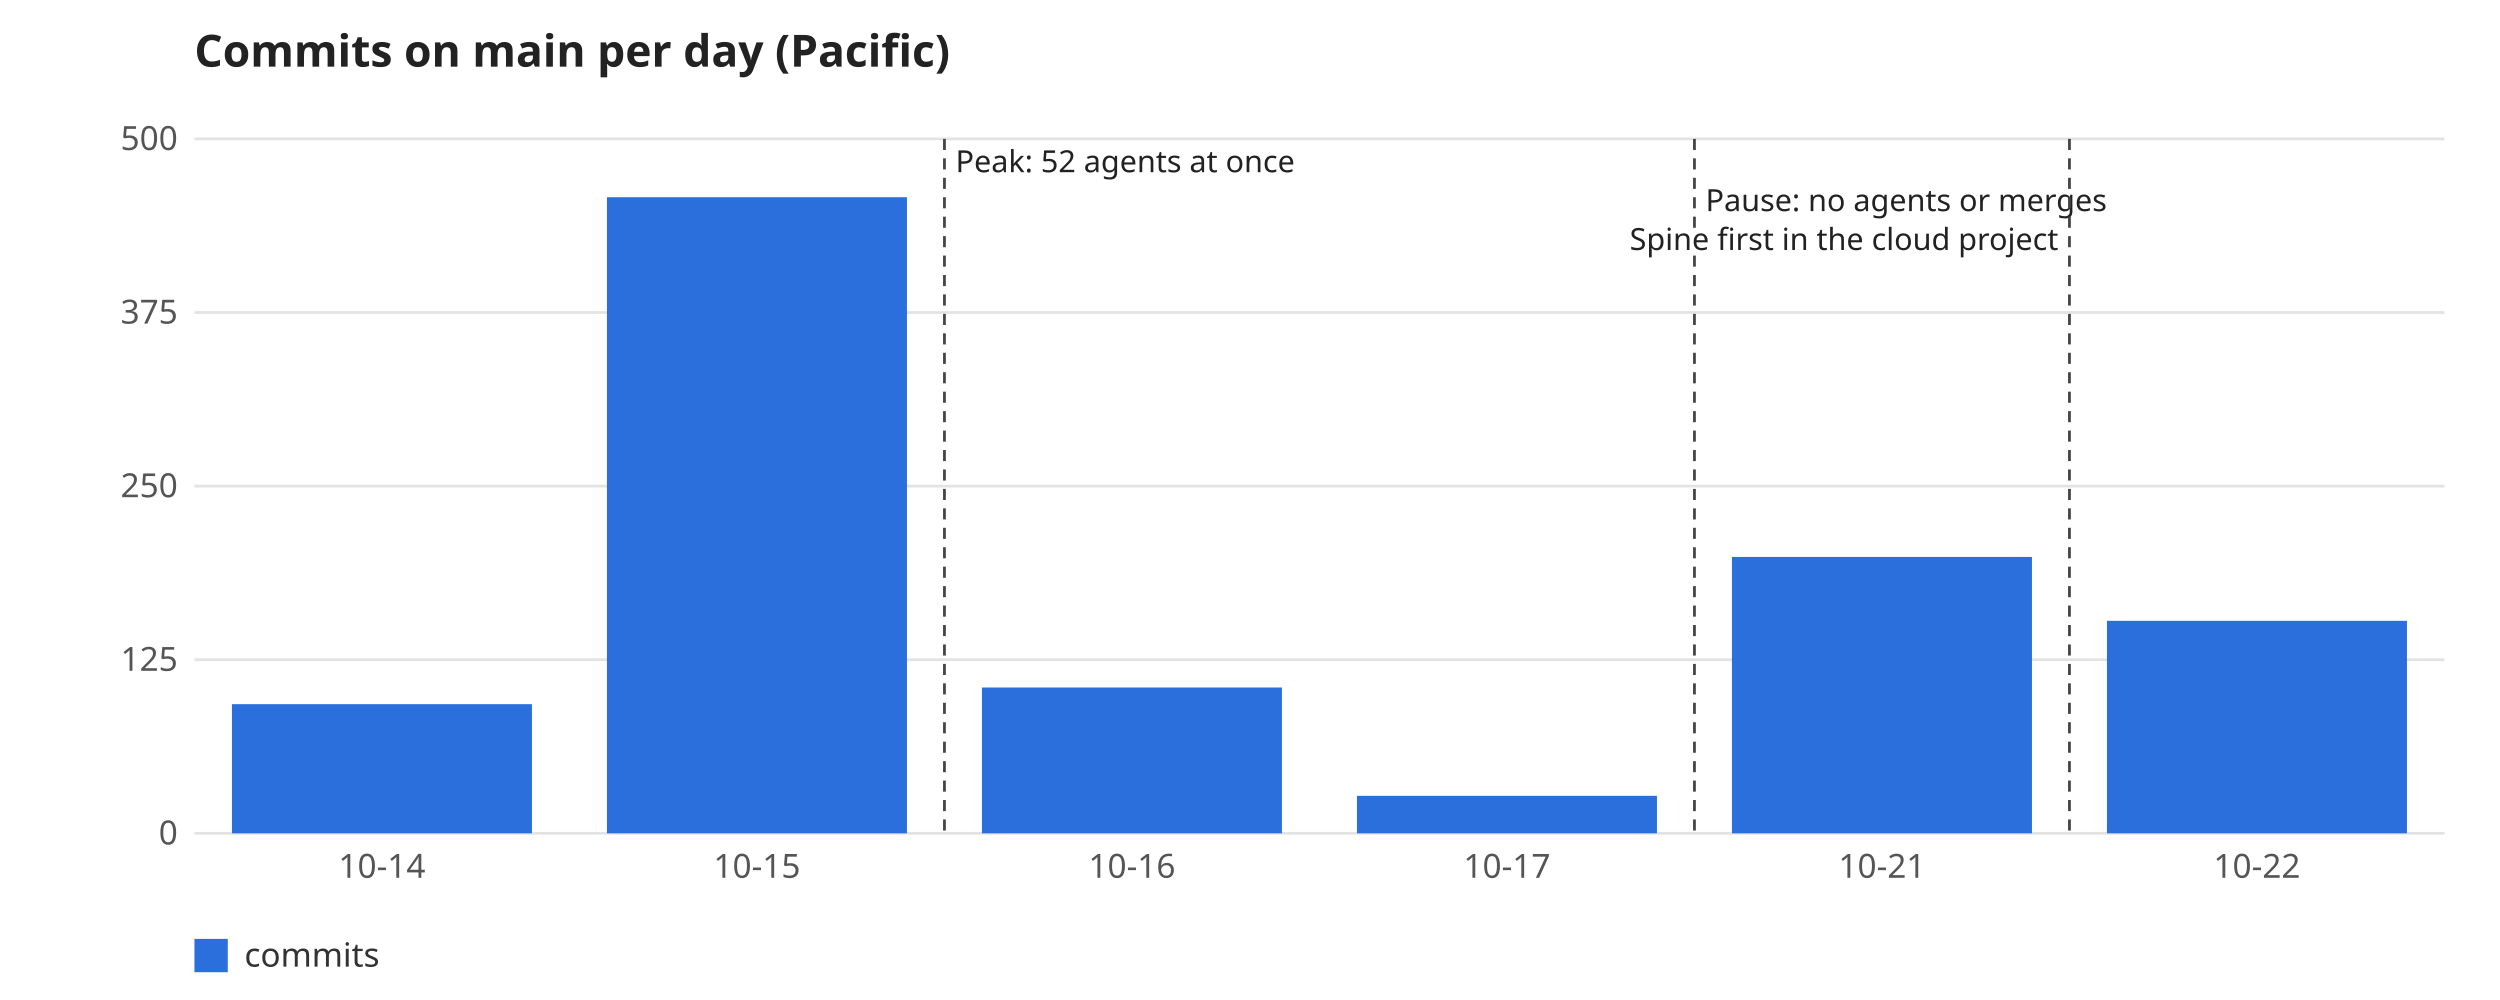
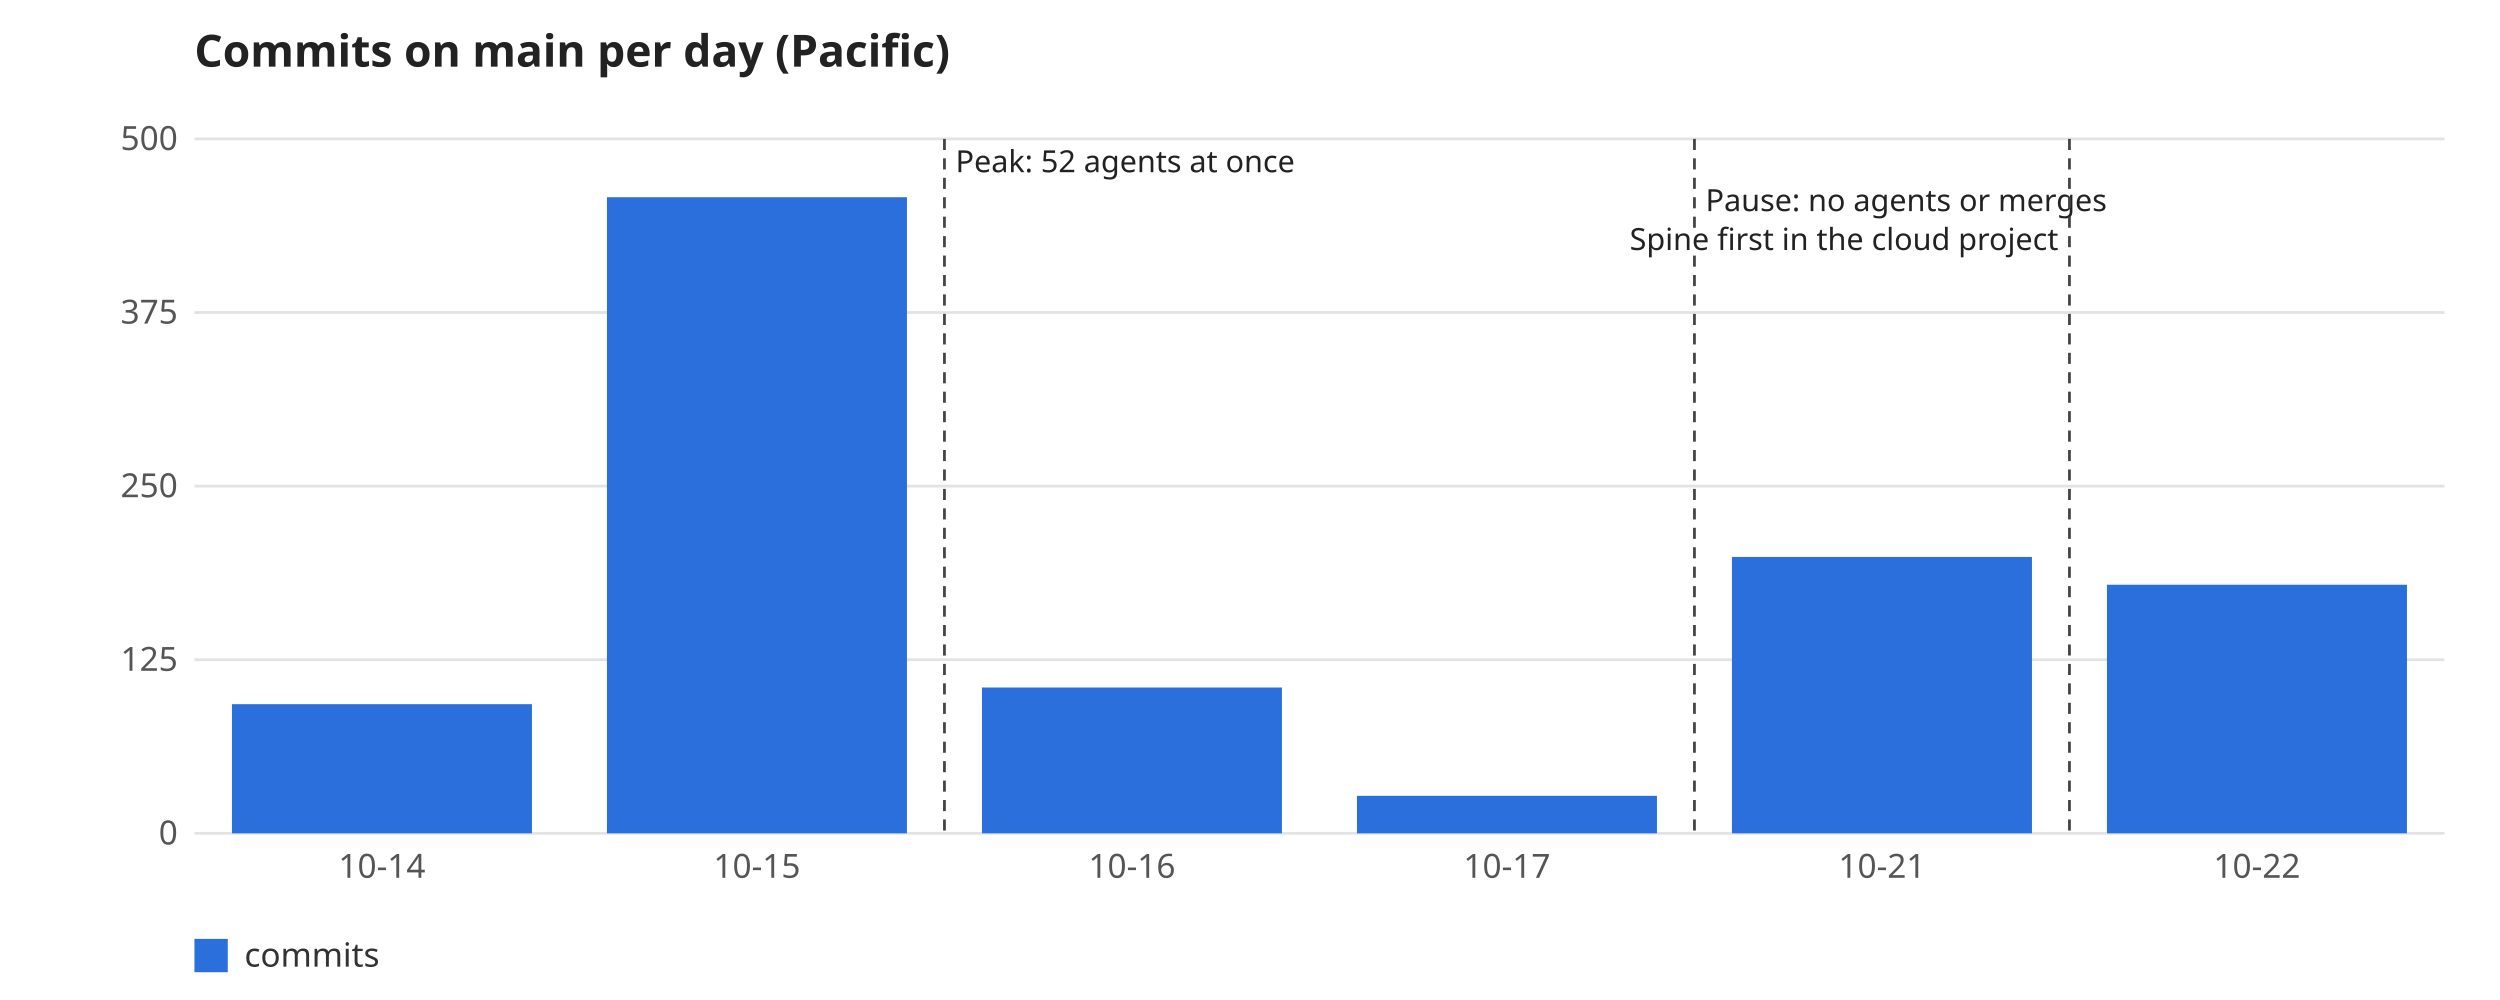
<svg xmlns="http://www.w3.org/2000/svg" viewBox="0 0 900 360" width="900" height="360" font-family="sans-serif" font-size="12">
  <rect width="900" height="360" fill="#fff" />
  <text x="70" y="24" font-size="16" font-weight="bold" fill="#222">Commits on main per day (Pacific)</text>
  <line x1="70" x2="880" y1="300.0" y2="300.0" stroke="#e3e3e3" />
  <text x="64" y="304.0" text-anchor="end" fill="#555">0</text>
  <line x1="70" x2="880" y1="237.5" y2="237.5" stroke="#e3e3e3" />
  <text x="64" y="241.5" text-anchor="end" fill="#555">125</text>
  <line x1="70" x2="880" y1="175.0" y2="175.0" stroke="#e3e3e3" />
  <text x="64" y="179.0" text-anchor="end" fill="#555">250</text>
  <line x1="70" x2="880" y1="112.5" y2="112.5" stroke="#e3e3e3" />
  <text x="64" y="116.5" text-anchor="end" fill="#555">375</text>
  <line x1="70" x2="880" y1="50.0" y2="50.0" stroke="#e3e3e3" />
  <text x="64" y="54.0" text-anchor="end" fill="#555">500</text>
  <text x="137.5" y="316" text-anchor="middle" fill="#555">10-14</text>
  <text x="272.5" y="316" text-anchor="middle" fill="#555">10-15</text>
  <text x="407.5" y="316" text-anchor="middle" fill="#555">10-16</text>
  <text x="542.5" y="316" text-anchor="middle" fill="#555">10-17</text>
  <text x="677.5" y="316" text-anchor="middle" fill="#555">10-21</text>
  <text x="812.5" y="316" text-anchor="middle" fill="#555">10-22</text>
  <rect x="83.5" y="253.5" width="108.0" height="46.5" fill="#2a6fdb" />
  <rect x="218.5" y="71.0" width="108.0" height="229.0" fill="#2a6fdb" />
  <rect x="353.5" y="247.5" width="108.0" height="52.5" fill="#2a6fdb" />
  <rect x="488.5" y="286.5" width="108.0" height="13.5" fill="#2a6fdb" />
  <rect x="623.5" y="200.5" width="108.0" height="99.5" fill="#2a6fdb" />
-   <rect x="758.5" y="223.5" width="108.0" height="76.5" fill="#2a6fdb" />
+   <rect x="758.5" y="210.5" width="108.0" height="89.5" fill="#2a6fdb" />
  <line x1="340.0" x2="340.0" y1="50" y2="300" stroke="#444" stroke-dasharray="4 3" />
  <text x="344.0" y="62" text-anchor="start" font-size="11" fill="#222" stroke="#fff" stroke-width="3" paint-order="stroke">Peak: 52 agents at once</text>
  <line x1="610.0" x2="610.0" y1="50" y2="300" stroke="#444" stroke-dasharray="4 3" />
  <text x="614.0" y="76" text-anchor="start" font-size="11" fill="#222" stroke="#fff" stroke-width="3" paint-order="stroke">Pause: no agents or merges</text>
  <line x1="745.0" x2="745.0" y1="50" y2="300" stroke="#444" stroke-dasharray="4 3" />
  <text x="741.0" y="90" text-anchor="end" font-size="11" fill="#222" stroke="#fff" stroke-width="3" paint-order="stroke">Spine first in the cloud project</text>
  <rect x="70" y="338" width="12" height="12" fill="#2a6fdb" />
  <text x="88" y="348" fill="#333">commits</text>
</svg>
